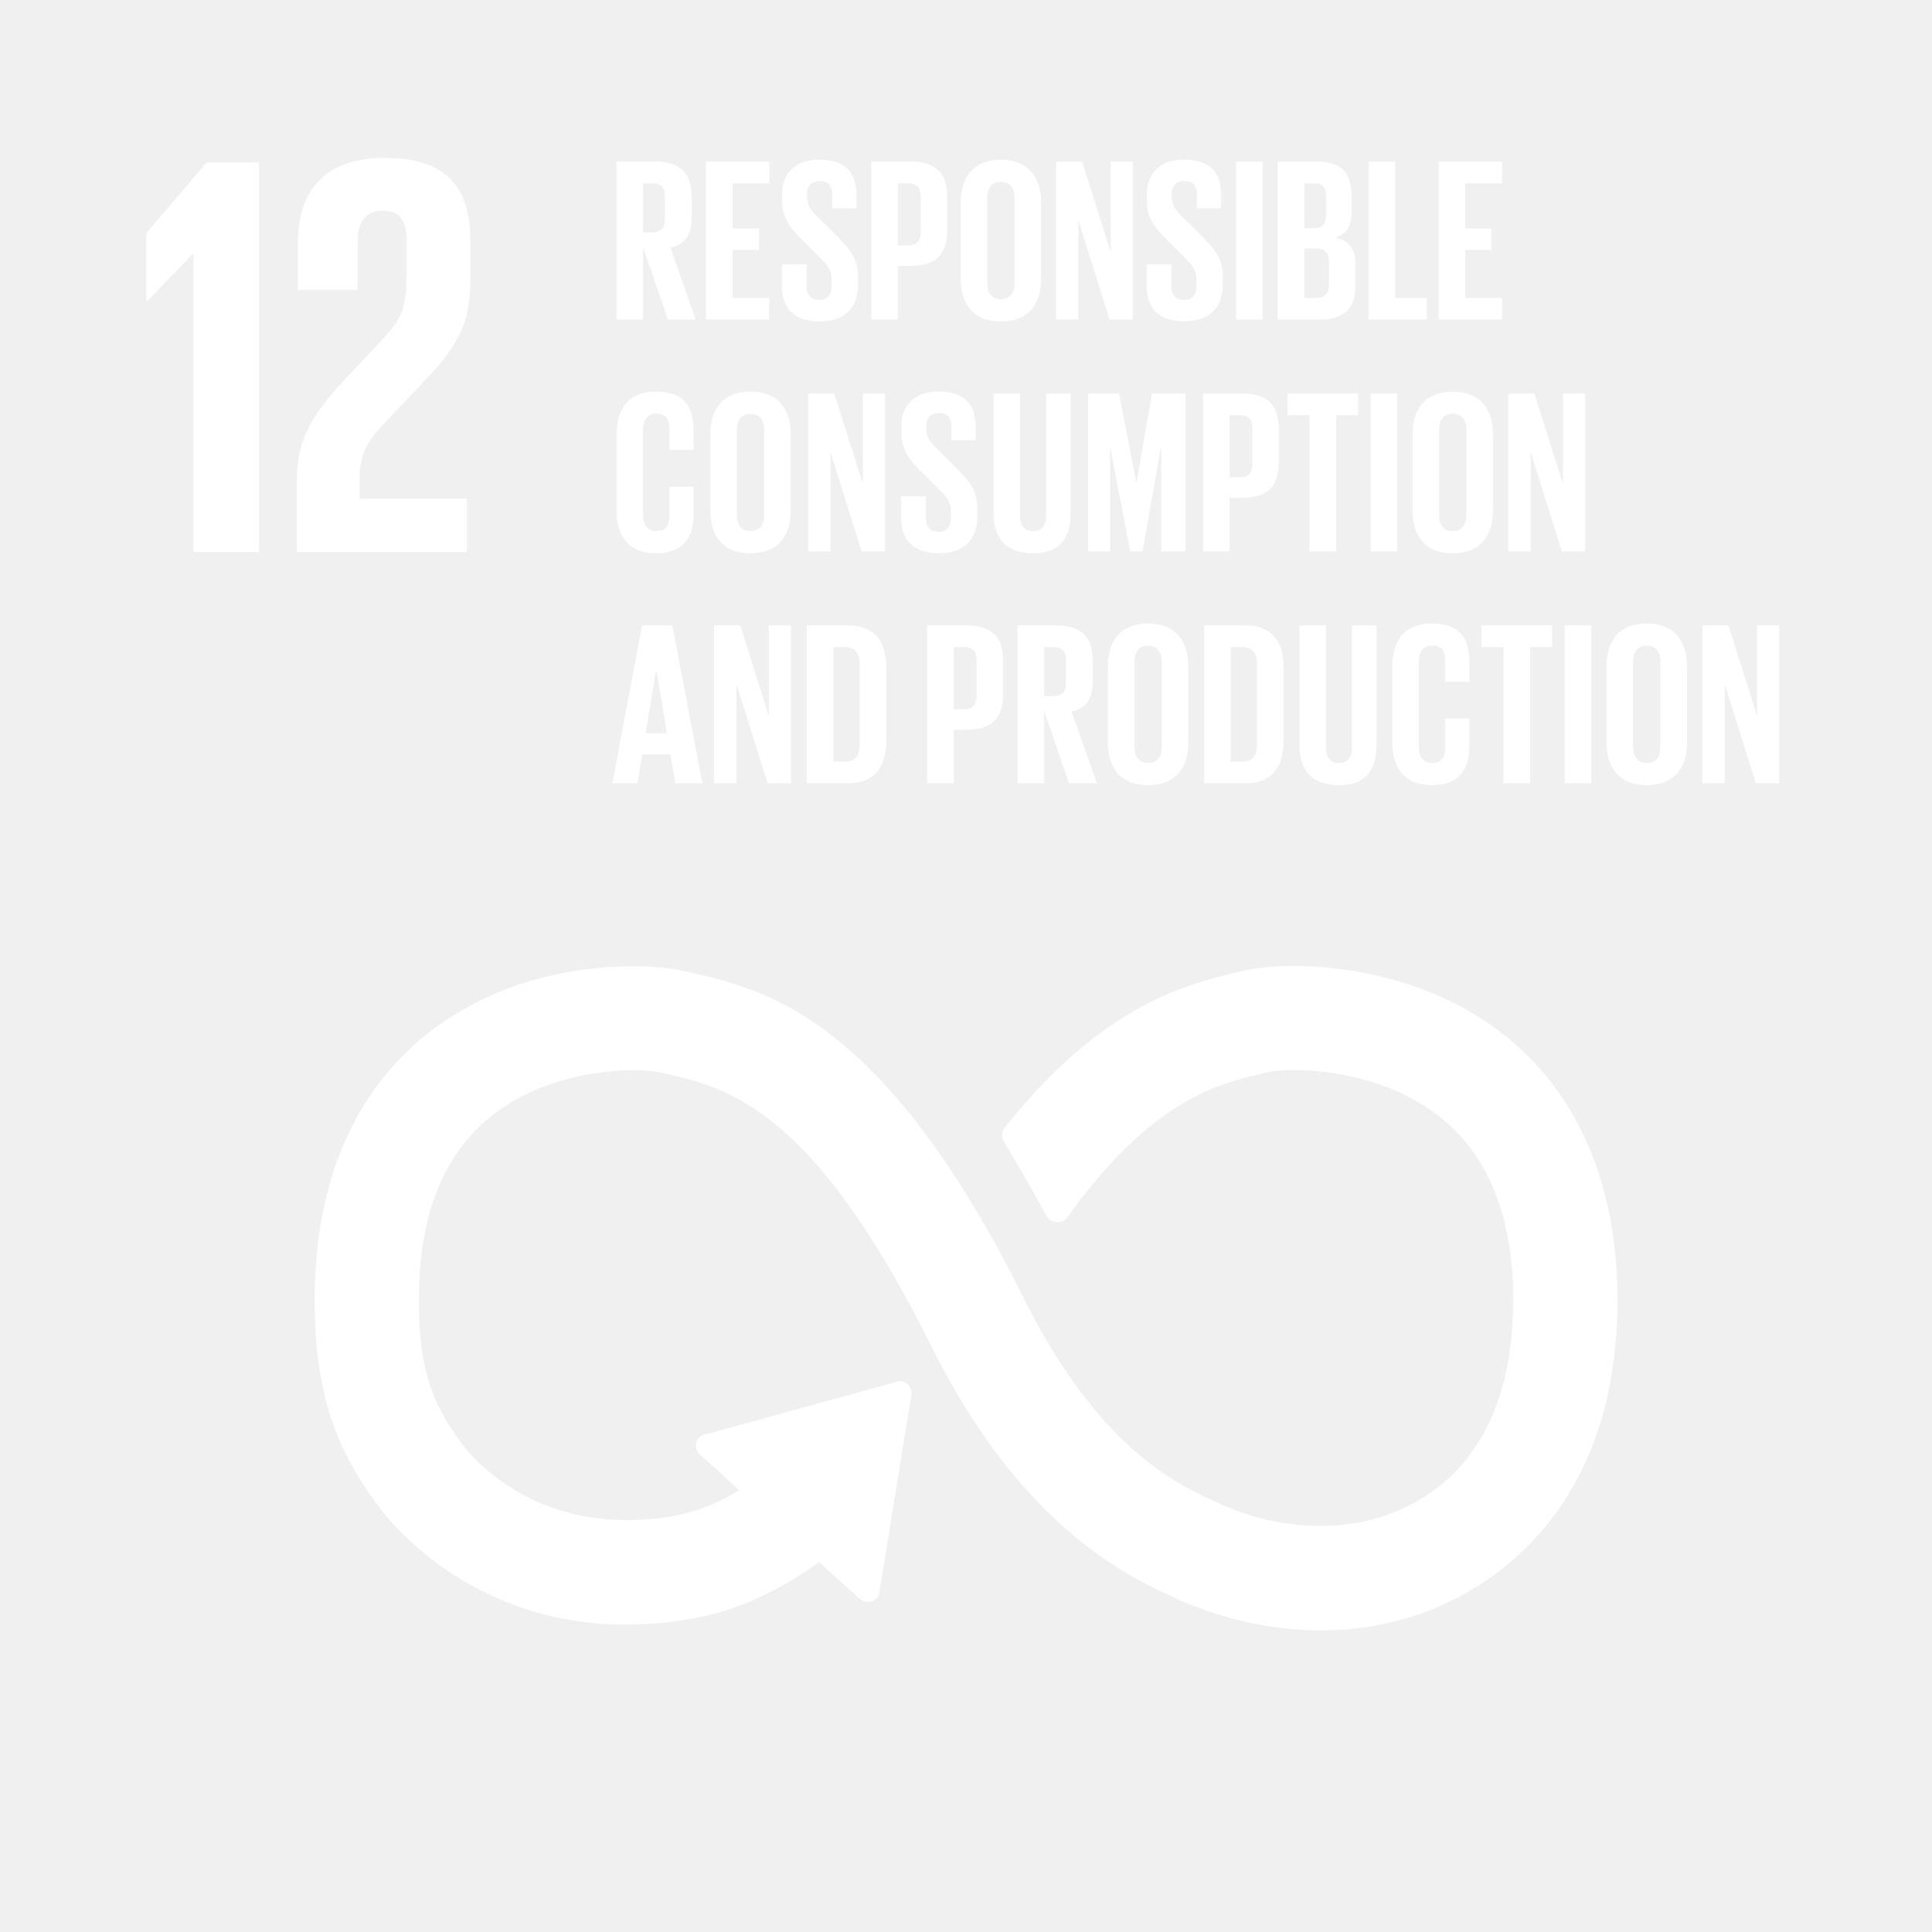
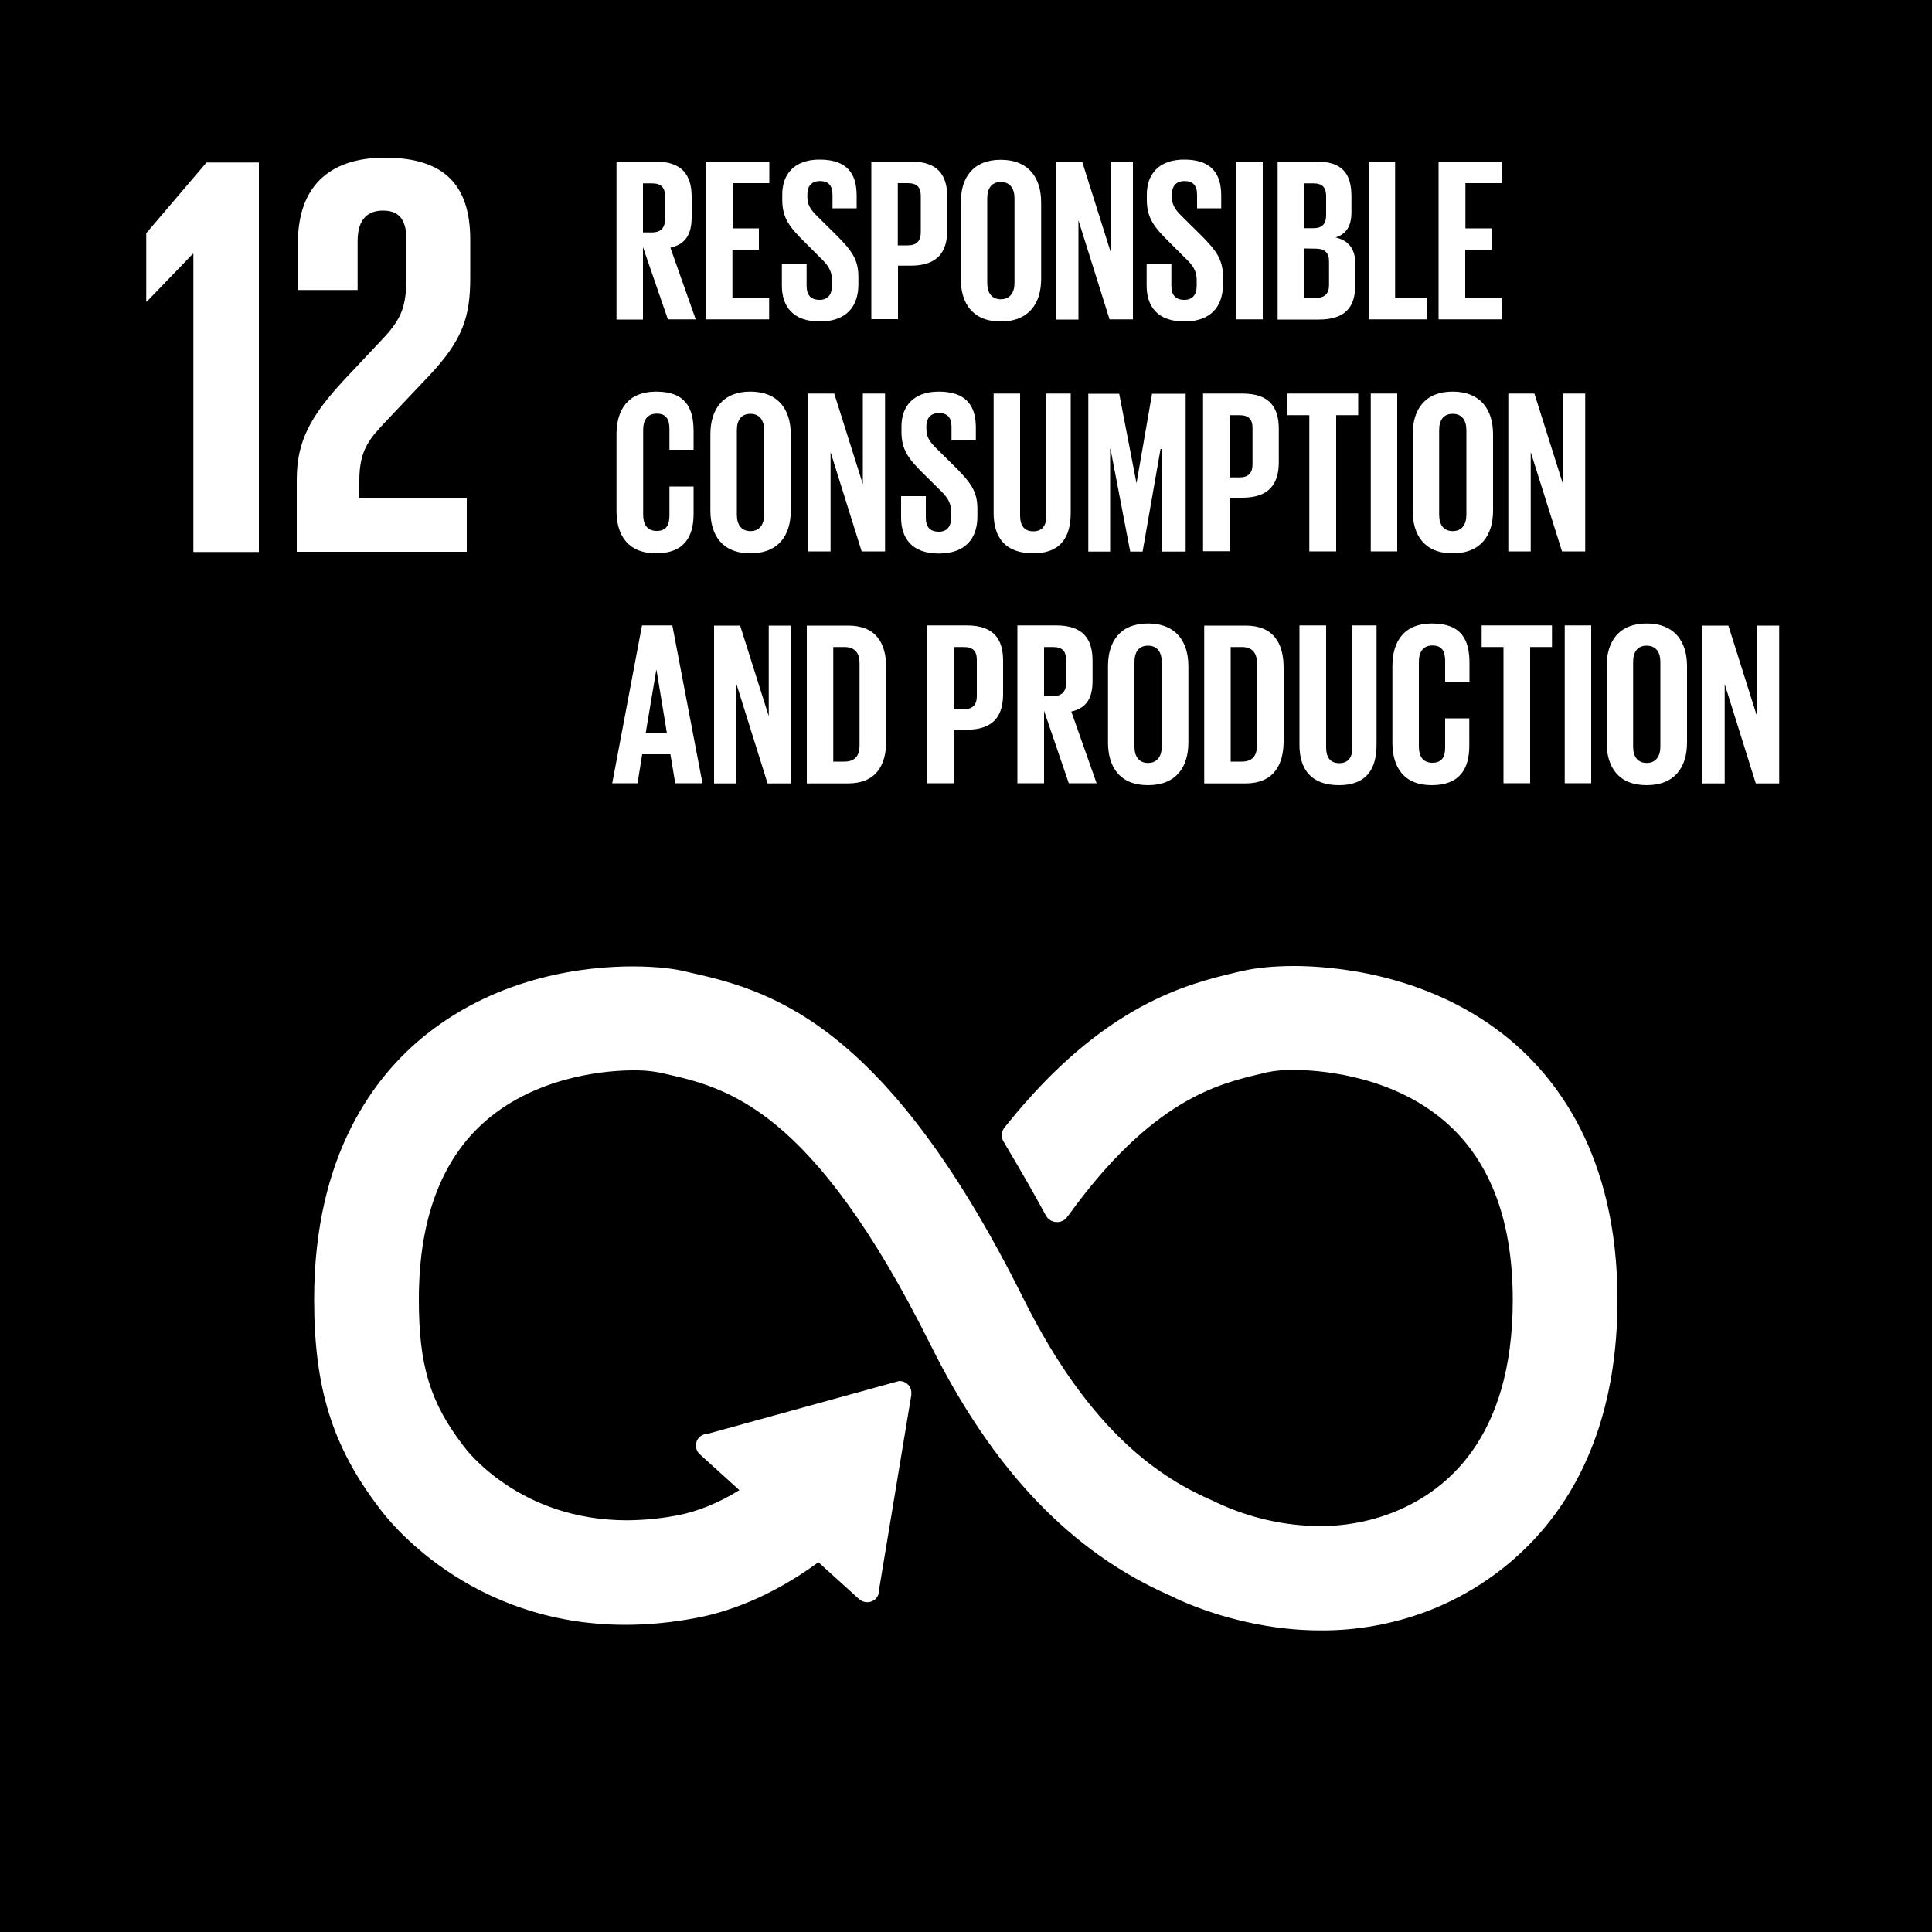
- <svg xmlns="http://www.w3.org/2000/svg" id="Layer_1" data-name="Layer 1" viewBox="0 0 1000 1000" focusable="false">
-   <link type="text/css" rel="stylesheet" id="dark-mode-general-link" />
-   <link type="text/css" rel="stylesheet" id="dark-mode-custom-link" />
-   <style type="text/css" id="dark-mode-custom-style" />
-   <defs>
-     <style>
-       .cls-2 {
-         fill: #fff;
-       }
-     </style>
-   </defs>
-   <polygon id="_Path_2" data-name="&lt;Path&gt;" class="cls-2" points="99.82 131.38 100.13 131.38 100.13 285.73 134.03 285.73 134.03 84.09 106.94 84.09 75.73 120.68 75.73 156.06 76.02 156.06 99.82 131.38" />
-   <path id="_Path_3" data-name="&lt;Path&gt;" class="cls-2" d="M154.24,125.74v24.37h30.92V124.83c0-12.18,6-15.75,13.09-15.75,6.55,0,12.19,2.67,12.19,15.17v16.64c0,16.67-1.48,23.2-12.5,34.8l-19,20.23c-18.43,19.63-25.29,32.71-25.29,52.64v37.18h88V258.07H186.05v-9.51c0-15.77,5.65-21.71,14.27-30.93L222,194.73c17.55-18.73,21.42-30.64,21.42-50.86V124.25c0-28.86-14-42.53-44.32-42.53-29.74,0-44.9,15.76-44.9,44" />
-   <path id="_Path_4" data-name="&lt;Path&gt;" class="cls-2" d="M778.55,535.68C737.77,503.47,688.87,500,669.74,500c-10.09,0-19.43.9-26.27,2.53l-2.68.62c-25.83,6.1-69.06,16.31-119.39,78.77l-1.48,1.83a6.54,6.54,0,0,0-1.26,3.78,6.69,6.69,0,0,0,.89,3.31l1.14,1.87q12.46,20.85,20.7,36.21a6.65,6.65,0,0,0,10.76,1.51c.35-.46.71-.95,1-1.32C596.57,569,630.63,561,653.17,555.67L656,555a66,66,0,0,1,13.8-1.17c10.48,0,46.91,1.74,75.33,24.18,25.29,20,38.11,51.84,38.11,94.75,0,71.92-34.79,100-64,110.84a101.61,101.61,0,0,1-35.68,6.28A126.64,126.64,0,0,1,630,777.69l-2.09-1c-25.11-10.9-62.6-33.63-98.05-104.81-72.66-146-133.7-159.78-174.12-168.93l-2.12-.47c-3.1-.71-11.84-2.34-26-2.34-23.4,0-68.42,4.6-107,35.4-26.34,21-57.76,61.83-57.76,137,0,45.77,9.43,76,33.6,107.79,4.54,6.2,46.65,60.58,127.5,60.58a196.78,196.78,0,0,0,36.92-3.62c14.76-2.82,37.54-10.12,63-28.78l21.25,19.18a6.36,6.36,0,0,0,8.63-.4,5.6,5.6,0,0,0,1.53-4l16.44-101.28,0-1.18a6,6,0,0,0-2-4.42,5.92,5.92,0,0,0-4.26-1.57h0L366.81,742l-1.88.31a5.74,5.74,0,0,0-3.13,1.81,6.1,6.1,0,0,0,.42,8.67l20.43,18.48c-10.74,6.59-21.48,11-31.92,13a139.84,139.84,0,0,1-26.16,2.56c-55.87,0-83.36-36.67-84.49-38.22l-.55-.76c-17-22.33-22.74-41.34-22.74-75.34,0-43.06,12.6-75,37.45-94.8,27.65-22.06,63.23-23.78,73.49-23.78a69.38,69.38,0,0,1,14,1.17l2.18.49c32.26,7.31,76.44,17.31,137.7,140.35,32.35,65,72.92,107.44,123.91,129.84,5.93,3,37.56,18.11,78.1,18.11a155.58,155.58,0,0,0,54.5-9.67c29.78-11.11,99.08-49.1,99.08-161.42C837.17,597.72,805.29,556.8,778.55,535.68Z" />
-   <g id="_Group_" data-name="&lt;Group&gt;">
-     <path id="_Compound_Path_" data-name="&lt;Compound Path&gt;" class="cls-2" d="M332.84,127.9v37.49H319.1V83.65h20C353,83.65,358,90.52,358,102v10.49c0,8.8-3.14,14-11,15.79l13.14,37.13H345.74Zm0-33V120.3h4.58c4.71,0,6.76-2.41,6.76-6.75v-12c0-4.46-2.05-6.63-6.76-6.63Z" />
-     <path id="_Compound_Path_2" data-name="&lt;Compound Path&gt;" class="cls-2" d="M365.39,83.65h32.79V94.87h-19v23.38h13.62v11.1H379.14v24.83h19v11.21H365.39Z" />
-     <path id="_Compound_Path_3" data-name="&lt;Compound Path&gt;" class="cls-2" d="M404.69,147.79v-11h12.78V148c0,4.58,2,7.24,6.75,7.24,4.34,0,6.27-2.9,6.27-7.24V144.9c0-4.7-1.93-7.6-6.15-11.58l-8.07-8.07c-7.84-7.72-11.46-12.42-11.46-21.83v-2.77c0-10.13,5.91-18,19.29-18,13.75,0,19.17,6.75,19.17,18.56v6.64H430.73v-7.12c0-4.7-2.17-7-6.51-7-3.85,0-6.51,2.17-6.51,6.75v1.69c0,4.58,2.53,7.23,6.51,11.09L433,122c7.48,7.6,11.1,12.18,11.1,21.22v4c0,11.21-6,19.17-20,19.17S404.69,158.52,404.69,147.79Z" />
-     <path id="_Compound_Path_4" data-name="&lt;Compound Path&gt;" class="cls-2" d="M451,83.65h20.37c13.86,0,18.93,6.87,18.93,18.33v17.24c0,11.45-5.07,18.44-18.93,18.44h-6.63v27.73H451Zm13.74,11.22v32.18h5.06c4.7,0,6.75-2.29,6.75-6.75V101.5c0-4.46-2.05-6.63-6.75-6.63Z" />
-     <path id="_Compound_Path_5" data-name="&lt;Compound Path&gt;" class="cls-2" d="M497.28,144.29V104.75c0-12.78,6.27-22.06,20.73-22.06s20.86,9.28,20.86,22.06v39.54c0,12.66-6.27,22.07-20.86,22.07S497.28,157,497.28,144.29Zm27.85,2.17V102.58c0-4.94-2.17-8.44-7.12-8.44s-7,3.5-7,8.44v43.88c0,4.95,2.17,8.44,7,8.44S525.13,151.41,525.13,146.46Z" />
-     <path id="_Compound_Path_6" data-name="&lt;Compound Path&gt;" class="cls-2" d="M558.16,114v51.36H546.59V83.65h13.5l14.83,46.9V83.65h11.45v81.74H574.31Z" />
-     <path id="_Compound_Path_7" data-name="&lt;Compound Path&gt;" class="cls-2" d="M593.48,147.79v-11h12.78V148c0,4.58,2,7.24,6.75,7.24,4.34,0,6.27-2.9,6.27-7.24V144.9c0-4.7-1.93-7.6-6.15-11.58l-8.08-8.07c-7.83-7.72-11.45-12.42-11.45-21.83v-2.77c0-10.13,5.91-18,19.29-18,13.74,0,19.17,6.75,19.17,18.56v6.64H619.52v-7.12c0-4.7-2.17-7-6.51-7-3.86,0-6.51,2.17-6.51,6.75v1.69c0,4.58,2.53,7.23,6.51,11.09l8.8,8.68c7.48,7.6,11.09,12.18,11.09,21.22v4c0,11.21-6,19.17-20,19.17S593.48,158.52,593.48,147.79Z" />
-     <path id="_Compound_Path_8" data-name="&lt;Compound Path&gt;" class="cls-2" d="M639.77,83.65h13.75v81.74H639.77Z" />
-     <path id="_Compound_Path_9" data-name="&lt;Compound Path&gt;" class="cls-2" d="M661.35,83.65h19.9c13.74,0,18.32,6.39,18.32,18v8.32c0,6.87-2.53,11.21-8.2,13,6.87,1.56,10.25,6.14,10.25,13.62v10.85c0,11.57-5.18,18-18.93,18H661.35Zm13.75,34.48h4.82c4.46,0,6.51-2.29,6.51-6.63v-10c0-4.46-2-6.63-6.63-6.63h-4.7Zm0,10.49v25.56h6c4.59,0,6.76-2.29,6.76-6.63v-12.3c0-4.34-2-6.63-6.88-6.63Z" />
-     <path id="_Compound_Path_10" data-name="&lt;Compound Path&gt;" class="cls-2" d="M708.37,83.65h13.74v70.53h16.4v11.21H708.37Z" />
-     <path id="_Compound_Path_11" data-name="&lt;Compound Path&gt;" class="cls-2" d="M744.66,83.65h32.79V94.87H758.4v23.38H772v11.1H758.4v24.83h19.05v11.21H744.66Z" />
+ <svg xmlns="http://www.w3.org/2000/svg" version="1.1" id="Layer_1" x="0px" y="0px" viewBox="0 0 1000 1000" style="enable-background:new 0 0 1000 1000;" xml:space="preserve">
+   <style type="text/css">
+ 	.st0{fill:#FFFFFF;}
+ </style>
+   <rect id="_Path_" y="0" width="1000" height="1000.1" />
+   <polygon id="_Path_2" class="st0" points="99.8,131.4 100.1,131.4 100.1,285.7 134,285.7 134,84.1 106.9,84.1 75.7,120.7   75.7,156.1 76,156.1 " />
+   <path id="_Path_3" class="st0" d="M154.2,125.7v24.4h30.9v-25.3c0-12.2,6-15.8,13.1-15.8c6.6,0,12.2,2.7,12.2,15.2v16.6  c0,16.7-1.5,23.2-12.5,34.8l-19,20.2c-18.4,19.6-25.3,32.7-25.3,52.6v37.2h88v-27.7h-55.6v-9.5c0-15.8,5.6-21.7,14.3-30.9l21.7-22.9  c17.6-18.7,21.4-30.6,21.4-50.9v-19.6c0-28.9-14-42.5-44.3-42.5C169.4,81.7,154.2,97.5,154.2,125.7" />
+   <path id="_Path_4" class="st0" d="M778.5,535.7c-40.8-32.2-89.7-35.7-108.8-35.7c-10.1,0-19.4,0.9-26.3,2.5l-2.7,0.6  c-25.8,6.1-69.1,16.3-119.4,78.8l-1.5,1.8c-0.8,1.1-1.2,2.4-1.3,3.8c0,1.2,0.3,2.3,0.9,3.3l1.1,1.9c8.3,13.9,15.2,26,20.7,36.2  c1.7,3.3,5.7,4.6,9,2.9c0.7-0.3,1.3-0.8,1.8-1.4c0.3-0.5,0.7-1,1-1.3c43.4-60.1,77.5-68.1,100-73.4l2.8-0.7  c4.5-0.9,9.2-1.3,13.8-1.2c10.5,0,46.9,1.7,75.3,24.2c25.3,20,38.1,51.8,38.1,94.8c0,71.9-34.8,100-64,110.8  c-11.4,4.2-23.5,6.3-35.7,6.3c-18.5-0.1-36.8-4.3-53.6-12.2l-2.1-1c-25.1-10.9-62.6-33.6-98-104.8  c-72.7-146-133.7-159.8-174.1-168.9l-2.1-0.5c-3.1-0.7-11.8-2.3-26-2.3c-23.4,0-68.4,4.6-107,35.4c-26.3,21-57.8,61.8-57.8,137  c0,45.8,9.4,76,33.6,107.8c4.5,6.2,46.6,60.6,127.5,60.6c12.4,0,24.8-1.3,36.9-3.6c14.8-2.8,37.5-10.1,63-28.8l21.2,19.2  c2.5,2.1,6.3,2,8.6-0.4c1-1.1,1.6-2.5,1.5-4L471.7,722v-1.2c0-1.7-0.7-3.3-2-4.4c-1.2-1.1-2.7-1.6-4.3-1.6l0,0L366.8,742l-1.9,0.3  c-1.2,0.3-2.3,0.9-3.1,1.8c-2.3,2.5-2.1,6.3,0.4,8.6c0,0,0,0,0.1,0.1l20.4,18.5c-10.7,6.6-21.5,11-31.9,13  c-8.6,1.7-17.4,2.5-26.2,2.6c-55.9,0-83.4-36.7-84.5-38.2l-0.6-0.8c-17-22.3-22.7-41.3-22.7-75.3c0-43.1,12.6-75,37.4-94.8  c27.7-22.1,63.2-23.8,73.5-23.8c4.7-0.1,9.4,0.3,14,1.2l2.2,0.5c32.3,7.3,76.4,17.3,137.7,140.3c32.3,65,72.9,107.4,123.9,129.8  c5.9,3,37.6,18.1,78.1,18.1c18.6,0.1,37.1-3.2,54.5-9.7c29.8-11.1,99.1-49.1,99.1-161.4C837.2,597.7,805.3,556.8,778.5,535.7z" />
+   <g id="_Group_">
+     <path id="_Compound_Path_" class="st0" d="M332.8,127.9v37.5h-13.7V83.6h20c13.9,0,18.9,6.9,18.9,18.3v10.5c0,8.8-3.1,14-11,15.8   l13.1,37.1h-14.4L332.8,127.9z M332.8,94.9v25.4h4.6c4.7,0,6.8-2.4,6.8-6.8v-12c0-4.5-2-6.6-6.8-6.6L332.8,94.9z" />
+     <path id="_Compound_Path_2" class="st0" d="M365.4,83.6h32.8v11.2h-19v23.4h13.6v11.1h-13.7v24.8h19v11.2h-32.8V83.6z" />
+     <path id="_Compound_Path_3" class="st0" d="M404.7,147.8v-11h12.8V148c0,4.6,2,7.2,6.8,7.2c4.3,0,6.3-2.9,6.3-7.2v-3.1   c0-4.7-1.9-7.6-6.1-11.6l-8.1-8.1c-7.8-7.7-11.5-12.4-11.5-21.8v-2.8c0-10.1,5.9-18,19.3-18c13.8,0,19.2,6.8,19.2,18.6v6.6h-12.5   v-7.1c0-4.7-2.2-7-6.5-7c-3.9,0-6.5,2.2-6.5,6.8v1.7c0,4.6,2.5,7.2,6.5,11.1l8.8,8.7c7.5,7.6,11.1,12.2,11.1,21.2v4   c0,11.2-6,19.2-20,19.2S404.7,158.5,404.7,147.8z" />
+     <path id="_Compound_Path_4" class="st0" d="M451,83.6h20.4c13.9,0,18.9,6.9,18.9,18.3v17.2c0,11.4-5.1,18.4-18.9,18.4h-6.6v27.7   H451V83.6z M464.7,94.9V127h5.1c4.7,0,6.8-2.3,6.8-6.8v-18.8c0-4.5-2-6.6-6.8-6.6H464.7z" />
+     <path id="_Compound_Path_5" class="st0" d="M497.3,144.3v-39.5c0-12.8,6.3-22.1,20.7-22.1s20.9,9.3,20.9,22.1v39.5   c0,12.7-6.3,22.1-20.9,22.1S497.3,157,497.3,144.3z M525.1,146.5v-43.9c0-4.9-2.2-8.4-7.1-8.4s-7,3.5-7,8.4v43.9   c0,4.9,2.2,8.4,7,8.4S525.1,151.4,525.1,146.5L525.1,146.5z" />
+     <path id="_Compound_Path_6" class="st0" d="M558.2,114v51.4h-11.6V83.6h13.5l14.8,46.9V83.6h11.5v81.7h-12.1L558.2,114z" />
+     <path id="_Compound_Path_7" class="st0" d="M593.5,147.8v-11h12.8V148c0,4.6,2,7.2,6.8,7.2c4.3,0,6.3-2.9,6.3-7.2v-3.1   c0-4.7-1.9-7.6-6.2-11.6l-8.1-8.1c-7.8-7.7-11.5-12.4-11.5-21.8v-2.8c0-10.1,5.9-18,19.3-18c13.7,0,19.2,6.8,19.2,18.6v6.6h-12.5   v-7.1c0-4.7-2.2-7-6.5-7c-3.9,0-6.5,2.2-6.5,6.8v1.7c0,4.6,2.5,7.2,6.5,11.1l8.8,8.7c7.5,7.6,11.1,12.2,11.1,21.2v4   c0,11.2-6,19.2-20,19.2S593.5,158.5,593.5,147.8z" />
+     <path id="_Compound_Path_8" class="st0" d="M639.8,83.6h13.8v81.7h-13.8V83.6z" />
+     <path id="_Compound_Path_9" class="st0" d="M661.3,83.6h19.9c13.7,0,18.3,6.4,18.3,18v8.3c0,6.9-2.5,11.2-8.2,13   c6.9,1.6,10.2,6.1,10.2,13.6v10.9c0,11.6-5.2,18-18.9,18h-21.3V83.6z M675.1,118.1h4.8c4.5,0,6.5-2.3,6.5-6.6v-10   c0-4.5-2-6.6-6.6-6.6h-4.7V118.1z M675.1,128.6v25.6h6c4.6,0,6.8-2.3,6.8-6.6v-12.3c0-4.3-2-6.6-6.9-6.6L675.1,128.6z" />
+     <path id="_Compound_Path_10" class="st0" d="M708.4,83.6h13.7v70.5h16.4v11.2h-30.1V83.6z" />
+     <path id="_Compound_Path_11" class="st0" d="M744.7,83.6h32.8v11.2h-19v23.4H772v11.1h-13.6v24.8h19v11.2h-32.8V83.6z" />
  </g>
-   <g id="_Group_2" data-name="&lt;Group&gt;">
-     <path id="_Compound_Path_12" data-name="&lt;Compound Path&gt;" class="cls-2" d="M319.1,264.31V224.77c0-12.78,6-22.06,20.49-22.06,15.19,0,19.41,8.44,19.41,20.49v9.65H346.47V222.12c0-5.07-1.69-8-6.64-8s-7,3.5-7,8.44v43.88c0,4.94,2.05,8.44,7,8.44s6.64-3.13,6.64-8V251.89H359V266c0,11.69-4.82,20.37-19.41,20.37S319.1,277,319.1,264.31Z" />
-     <path id="_Compound_Path_13" data-name="&lt;Compound Path&gt;" class="cls-2" d="M367.68,264.31V224.77c0-12.78,6.27-22.06,20.74-22.06s20.86,9.28,20.86,22.06v39.54c0,12.66-6.27,22.06-20.86,22.06S367.68,277,367.68,264.31Zm27.85,2.17V222.6c0-4.94-2.17-8.44-7.11-8.44s-7,3.5-7,8.44v43.88c0,4.94,2.17,8.44,7,8.44S395.53,271.42,395.53,266.48Z" />
-     <path id="_Compound_Path_14" data-name="&lt;Compound Path&gt;" class="cls-2" d="M429.89,234.05v51.36H418.31V203.67h13.51l14.83,46.9v-46.9H458.1v81.74H446Z" />
-     <path id="_Compound_Path_15" data-name="&lt;Compound Path&gt;" class="cls-2" d="M466.42,267.81v-11H479.2v11.21c0,4.58,2,7.23,6.75,7.23,4.34,0,6.27-2.89,6.27-7.23v-3.14c0-4.7-1.93-7.59-6.15-11.57L478,245.26c-7.84-7.71-11.45-12.41-11.45-21.82v-2.77c0-10.13,5.9-18,19.29-18,13.74,0,19.17,6.75,19.17,18.56v6.63H492.46v-7.11c0-4.7-2.17-7-6.51-7-3.86,0-6.51,2.17-6.51,6.75v1.69c0,4.58,2.53,7.23,6.51,11.09l8.8,8.68c7.47,7.59,11.09,12.17,11.09,21.22v4c0,11.21-6,19.16-20,19.16S466.42,278.54,466.42,267.81Z" />
-     <path id="_Compound_Path_16" data-name="&lt;Compound Path&gt;" class="cls-2" d="M554.18,203.67v61.85c0,12.66-5.42,20.85-19.41,20.85-14.47,0-20.49-8.19-20.49-20.85V203.67H528v63.17c0,4.83,1.93,8.08,6.75,8.08s6.75-3.25,6.75-8.08V203.67Z" />
-     <path id="_Compound_Path_17" data-name="&lt;Compound Path&gt;" class="cls-2" d="M601.08,232.36h-.36l-9.29,53.05H585L574.8,232.36h-.25v53.05H563.22V203.67h16l8.92,46.05h.12l8-46.05h17.37v81.74H601.08Z" />
-     <path id="_Compound_Path_18" data-name="&lt;Compound Path&gt;" class="cls-2" d="M622.66,203.67H643c13.86,0,18.93,6.87,18.93,18.33v17.24c0,11.45-5.07,18.44-18.93,18.44H636.4v27.73H622.66Zm13.74,11.21v32.19h5.06c4.71,0,6.75-2.29,6.75-6.75V221.51c0-4.46-2-6.63-6.75-6.63Z" />
-     <path id="_Compound_Path_19" data-name="&lt;Compound Path&gt;" class="cls-2" d="M666.42,203.67H703v11.21H691.61v70.53H677.75V214.88H666.42Z" />
-     <path id="_Compound_Path_20" data-name="&lt;Compound Path&gt;" class="cls-2" d="M709.46,203.67H723.2v81.74H709.46Z" />
-     <path id="_Compound_Path_21" data-name="&lt;Compound Path&gt;" class="cls-2" d="M731.15,264.31V224.77c0-12.78,6.27-22.06,20.74-22.06s20.86,9.28,20.86,22.06v39.54c0,12.66-6.27,22.06-20.86,22.06S731.15,277,731.15,264.31ZM759,266.48V222.6c0-4.94-2.17-8.44-7.11-8.44s-7,3.5-7,8.44v43.88c0,4.94,2.17,8.44,7,8.44S759,271.42,759,266.48Z" />
-     <path id="_Compound_Path_22" data-name="&lt;Compound Path&gt;" class="cls-2" d="M792.28,234.05v51.36H780.7V203.67h13.5L809,250.57v-46.9h11.46v81.74H808.43Z" />
+   <g id="_Group_2">
+     <path id="_Compound_Path_12" class="st0" d="M319.1,264.3v-39.5c0-12.8,6-22.1,20.5-22.1c15.2,0,19.4,8.4,19.4,20.5v9.6h-12.5   v-10.7c0-5.1-1.7-8-6.6-8s-7,3.5-7,8.4v43.9c0,4.9,2,8.4,7,8.4s6.6-3.1,6.6-8v-15H359V266c0,11.7-4.8,20.4-19.4,20.4   S319.1,277,319.1,264.3z" />
+     <path id="_Compound_Path_13" class="st0" d="M367.7,264.3v-39.5c0-12.8,6.3-22.1,20.7-22.1s20.9,9.3,20.9,22.1v39.5   c0,12.7-6.3,22.1-20.9,22.1S367.7,277,367.7,264.3z M395.5,266.5v-43.9c0-4.9-2.2-8.4-7.1-8.4s-7,3.5-7,8.4v43.9   c0,4.9,2.2,8.4,7,8.4S395.5,271.4,395.5,266.5z" />
+     <path id="_Compound_Path_14" class="st0" d="M429.9,234v51.4h-11.6v-81.7h13.5l14.8,46.9v-46.9h11.5v81.7H446L429.9,234z" />
+     <path id="_Compound_Path_15" class="st0" d="M466.4,267.8v-11h12.8V268c0,4.6,2,7.2,6.8,7.2c4.3,0,6.3-2.9,6.3-7.2v-3.1   c0-4.7-1.9-7.6-6.1-11.6l-8.1-8c-7.8-7.7-11.5-12.4-11.5-21.8v-2.8c0-10.1,5.9-18,19.3-18c13.7,0,19.2,6.8,19.2,18.6v6.6h-12.6   v-7.1c0-4.7-2.2-7-6.5-7c-3.9,0-6.5,2.2-6.5,6.8v1.7c0,4.6,2.5,7.2,6.5,11.1l8.8,8.7c7.5,7.6,11.1,12.2,11.1,21.2v4   c0,11.2-6,19.2-20,19.2S466.4,278.5,466.4,267.8z" />
+     <path id="_Compound_Path_16" class="st0" d="M554.2,203.7v61.8c0,12.7-5.4,20.9-19.4,20.9c-14.5,0-20.5-8.2-20.5-20.9v-61.8H528   v63.2c0,4.8,1.9,8.1,6.8,8.1s6.8-3.2,6.8-8.1v-63.2H554.2z" />
+     <path id="_Compound_Path_17" class="st0" d="M601.1,232.4h-0.4l-9.3,53.1H585l-10.2-53.1h-0.2v53.1h-11.3v-81.7h16l8.9,46.1h0.1   l8-46.1h17.4v81.7h-12.5V232.4z" />
+     <path id="_Compound_Path_18" class="st0" d="M622.7,203.7H643c13.9,0,18.9,6.9,18.9,18.3v17.2c0,11.4-5.1,18.4-18.9,18.4h-6.6v27.7   h-13.7V203.7z M636.4,214.9v32.2h5.1c4.7,0,6.8-2.3,6.8-6.8v-18.8c0-4.5-2-6.6-6.8-6.6L636.4,214.9z" />
+     <path id="_Compound_Path_19" class="st0" d="M666.4,203.7H703v11.2h-11.4v70.5h-13.9v-70.5h-11.3V203.7z" />
+     <path id="_Compound_Path_20" class="st0" d="M709.5,203.7h13.7v81.7h-13.7V203.7z" />
+     <path id="_Compound_Path_21" class="st0" d="M731.2,264.3v-39.5c0-12.8,6.3-22.1,20.7-22.1s20.9,9.3,20.9,22.1v39.5   c0,12.7-6.3,22.1-20.9,22.1S731.2,277,731.2,264.3z M759,266.5v-43.9c0-4.9-2.2-8.4-7.1-8.4s-7,3.5-7,8.4v43.9c0,4.9,2.2,8.4,7,8.4   S759,271.4,759,266.5z" />
+     <path id="_Compound_Path_22" class="st0" d="M792.3,234v51.4h-11.6v-81.7h13.5l14.8,46.9v-46.9h11.5v81.7h-12L792.3,234z" />
  </g>
-   <g id="_Group_3" data-name="&lt;Group&gt;">
-     <path id="_Compound_Path_23" data-name="&lt;Compound Path&gt;" class="cls-2" d="M316.93,405.44l15.43-81.74H348l15.56,81.74H349.48L347,390.49H332.36L330,405.44Zm17.24-25.92h11l-5.43-32.8h-.12Z" />
-     <path id="_Compound_Path_24" data-name="&lt;Compound Path&gt;" class="cls-2" d="M381.18,354.08v51.36H369.61V323.7h13.5l14.83,46.89V323.7H409.4v81.74H397.34Z" />
-     <path id="_Compound_Path_25" data-name="&lt;Compound Path&gt;" class="cls-2" d="M458.7,345.64v37.85c0,12.54-5.18,21.95-19.89,21.95H417.59V323.7h21.22C453.52,323.7,458.7,333,458.7,345.64Zm-21.58,48.58c5.67,0,7.84-3.37,7.84-8.32V343.11c0-4.83-2.17-8.2-7.84-8.2h-5.79v59.31Z" />
-     <path id="_Compound_Path_26" data-name="&lt;Compound Path&gt;" class="cls-2" d="M479.92,323.7h20.37c13.87,0,18.93,6.87,18.93,18.32v17.24c0,11.45-5.06,18.45-18.93,18.45h-6.63v27.73H479.92Zm13.74,11.21V367.1h5.06c4.71,0,6.76-2.29,6.76-6.75V341.54c0-4.46-2.05-6.63-6.76-6.63Z" />
-     <path id="_Compound_Path_27" data-name="&lt;Compound Path&gt;" class="cls-2" d="M540.44,367.94v37.5H526.69V323.7h20c13.86,0,18.92,6.87,18.92,18.32v10.49c0,8.8-3.13,14-11,15.79l13.14,37.14H553.34Zm0-33v25.44H545c4.7,0,6.75-2.41,6.75-6.76v-12c0-4.46-2-6.63-6.75-6.63Z" />
-     <path id="_Compound_Path_28" data-name="&lt;Compound Path&gt;" class="cls-2" d="M573.47,384.34V344.79c0-12.78,6.27-22.06,20.73-22.06s20.86,9.28,20.86,22.06v39.55c0,12.66-6.27,22.06-20.86,22.06S573.47,397,573.47,384.34Zm27.85,2.17V342.62c0-4.94-2.17-8.44-7.12-8.44s-7,3.5-7,8.44v43.89c0,4.94,2.17,8.44,7,8.44S601.32,391.45,601.32,386.51Z" />
-     <path id="_Compound_Path_29" data-name="&lt;Compound Path&gt;" class="cls-2" d="M664.37,345.64v37.85c0,12.54-5.19,21.95-19.89,21.95H623.26V323.7h21.22C659.18,323.7,664.37,333,664.37,345.64Zm-21.58,48.58c5.67,0,7.83-3.37,7.83-8.32V343.11c0-4.83-2.16-8.2-7.83-8.2H637v59.31Z" />
-     <path id="_Compound_Path_30" data-name="&lt;Compound Path&gt;" class="cls-2" d="M712.47,323.7v61.84c0,12.66-5.43,20.86-19.41,20.86-14.47,0-20.5-8.2-20.5-20.86V323.7h13.75v63.17c0,4.82,1.93,8.08,6.75,8.08s6.75-3.26,6.75-8.08V323.7Z" />
-     <path id="_Compound_Path_31" data-name="&lt;Compound Path&gt;" class="cls-2" d="M720.67,384.34V344.79c0-12.78,6-22.06,20.49-22.06,15.19,0,19.41,8.44,19.41,20.5v9.64H748V342.14c0-5.06-1.68-8-6.63-8s-7,3.5-7,8.44v43.89c0,4.94,2.05,8.44,7,8.44s6.63-3.14,6.63-8V371.92h12.54V386c0,11.69-4.82,20.37-19.41,20.37S720.67,397,720.67,384.34Z" />
-     <path id="_Compound_Path_32" data-name="&lt;Compound Path&gt;" class="cls-2" d="M766.84,323.7h36.53v11.21H792v70.53H778.17V334.91H766.84Z" />
-     <path id="_Compound_Path_33" data-name="&lt;Compound Path&gt;" class="cls-2" d="M809.88,323.7h13.74v81.74H809.88Z" />
-     <path id="_Compound_Path_34" data-name="&lt;Compound Path&gt;" class="cls-2" d="M831.58,384.34V344.79c0-12.78,6.26-22.06,20.73-22.06s20.86,9.28,20.86,22.06v39.55c0,12.66-6.27,22.06-20.86,22.06S831.58,397,831.58,384.34Zm27.84,2.17V342.62c0-4.94-2.17-8.44-7.11-8.44s-7,3.5-7,8.44v43.89c0,4.94,2.17,8.44,7,8.44S859.42,391.45,859.42,386.51Z" />
-     <path id="_Compound_Path_35" data-name="&lt;Compound Path&gt;" class="cls-2" d="M892.7,354.08v51.36H881.12V323.7h13.51l14.83,46.89V323.7h11.45v81.74H908.85Z" />
+   <g id="_Group_3">
+     <path id="_Compound_Path_23" class="st0" d="M316.9,405.4l15.4-81.7H348l15.6,81.7h-14.1l-2.5-15h-14.6l-2.4,15H316.9z    M334.2,379.5h11l-5.4-32.8h-0.1L334.2,379.5z" />
+     <path id="_Compound_Path_24" class="st0" d="M381.2,354.1v51.4h-11.6v-81.7h13.5l14.8,46.9v-46.9h11.5v81.7h-12.1L381.2,354.1z" />
+     <path id="_Compound_Path_25" class="st0" d="M458.7,345.6v37.9c0,12.5-5.2,22-19.9,22h-21.2v-81.7h21.2   C453.5,323.7,458.7,333,458.7,345.6z M437.1,394.2c5.7,0,7.8-3.4,7.8-8.3v-42.8c0-4.8-2.2-8.2-7.8-8.2h-5.8v59.3L437.1,394.2z" />
+     <path id="_Compound_Path_26" class="st0" d="M479.9,323.7h20.4c13.9,0,18.9,6.9,18.9,18.3v17.2c0,11.5-5.1,18.5-18.9,18.5h-6.6   v27.7h-13.7V323.7z M493.7,334.9v32.2h5.1c4.7,0,6.8-2.3,6.8-6.8v-18.8c0-4.5-2-6.6-6.8-6.6H493.7z" />
+     <path id="_Compound_Path_27" class="st0" d="M540.4,367.9v37.5h-13.8v-81.7h20c13.9,0,18.9,6.9,18.9,18.3v10.5   c0,8.8-3.1,14-11,15.8l13.1,37.1h-14.4L540.4,367.9z M540.4,334.9v25.4h4.6c4.7,0,6.8-2.4,6.8-6.8v-12c0-4.5-2-6.6-6.8-6.6   L540.4,334.9z" />
+     <path id="_Compound_Path_28" class="st0" d="M573.5,384.3v-39.5c0-12.8,6.3-22.1,20.7-22.1s20.9,9.3,20.9,22.1v39.5   c0,12.7-6.3,22.1-20.9,22.1S573.5,397,573.5,384.3z M601.3,386.5v-43.9c0-4.9-2.2-8.4-7.1-8.4s-7,3.5-7,8.4v43.9   c0,4.9,2.2,8.4,7,8.4S601.3,391.4,601.3,386.5L601.3,386.5z" />
+     <path id="_Compound_Path_29" class="st0" d="M664.4,345.6v37.9c0,12.5-5.2,22-19.9,22h-21.2v-81.7h21.2   C659.2,323.7,664.4,333,664.4,345.6z M642.8,394.2c5.7,0,7.8-3.4,7.8-8.3v-42.8c0-4.8-2.2-8.2-7.8-8.2H637v59.3L642.8,394.2z" />
+     <path id="_Compound_Path_30" class="st0" d="M712.5,323.7v61.8c0,12.7-5.4,20.9-19.4,20.9c-14.5,0-20.5-8.2-20.5-20.9v-61.8h13.8   v63.2c0,4.8,1.9,8.1,6.8,8.1s6.8-3.3,6.8-8.1v-63.2H712.5z" />
+     <path id="_Compound_Path_31" class="st0" d="M720.7,384.3v-39.5c0-12.8,6-22.1,20.5-22.1c15.2,0,19.4,8.4,19.4,20.5v9.6H748v-10.7   c0-5.1-1.7-8-6.6-8s-7,3.5-7,8.4v43.9c0,4.9,2,8.4,7,8.4s6.6-3.1,6.6-8v-15h12.5V386c0,11.7-4.8,20.4-19.4,20.4   S720.7,397,720.7,384.3z" />
+     <path id="_Compound_Path_32" class="st0" d="M766.8,323.7h36.5v11.2H792v70.5h-13.8v-70.5h-11.3V323.7z" />
+     <path id="_Compound_Path_33" class="st0" d="M809.9,323.7h13.7v81.7h-13.7V323.7z" />
+     <path id="_Compound_Path_34" class="st0" d="M831.6,384.3v-39.5c0-12.8,6.3-22.1,20.7-22.1s20.9,9.3,20.9,22.1v39.5   c0,12.7-6.3,22.1-20.9,22.1S831.6,397,831.6,384.3z M859.4,386.5v-43.9c0-4.9-2.2-8.4-7.1-8.4s-7,3.5-7,8.4v43.9   c0,4.9,2.2,8.4,7,8.4S859.4,391.4,859.4,386.5L859.4,386.5z" />
+     <path id="_Compound_Path_35" class="st0" d="M892.7,354.1v51.4h-11.6v-81.7h13.5l14.8,46.9v-46.9h11.5v81.7h-12.1L892.7,354.1z" />
  </g>
</svg>
